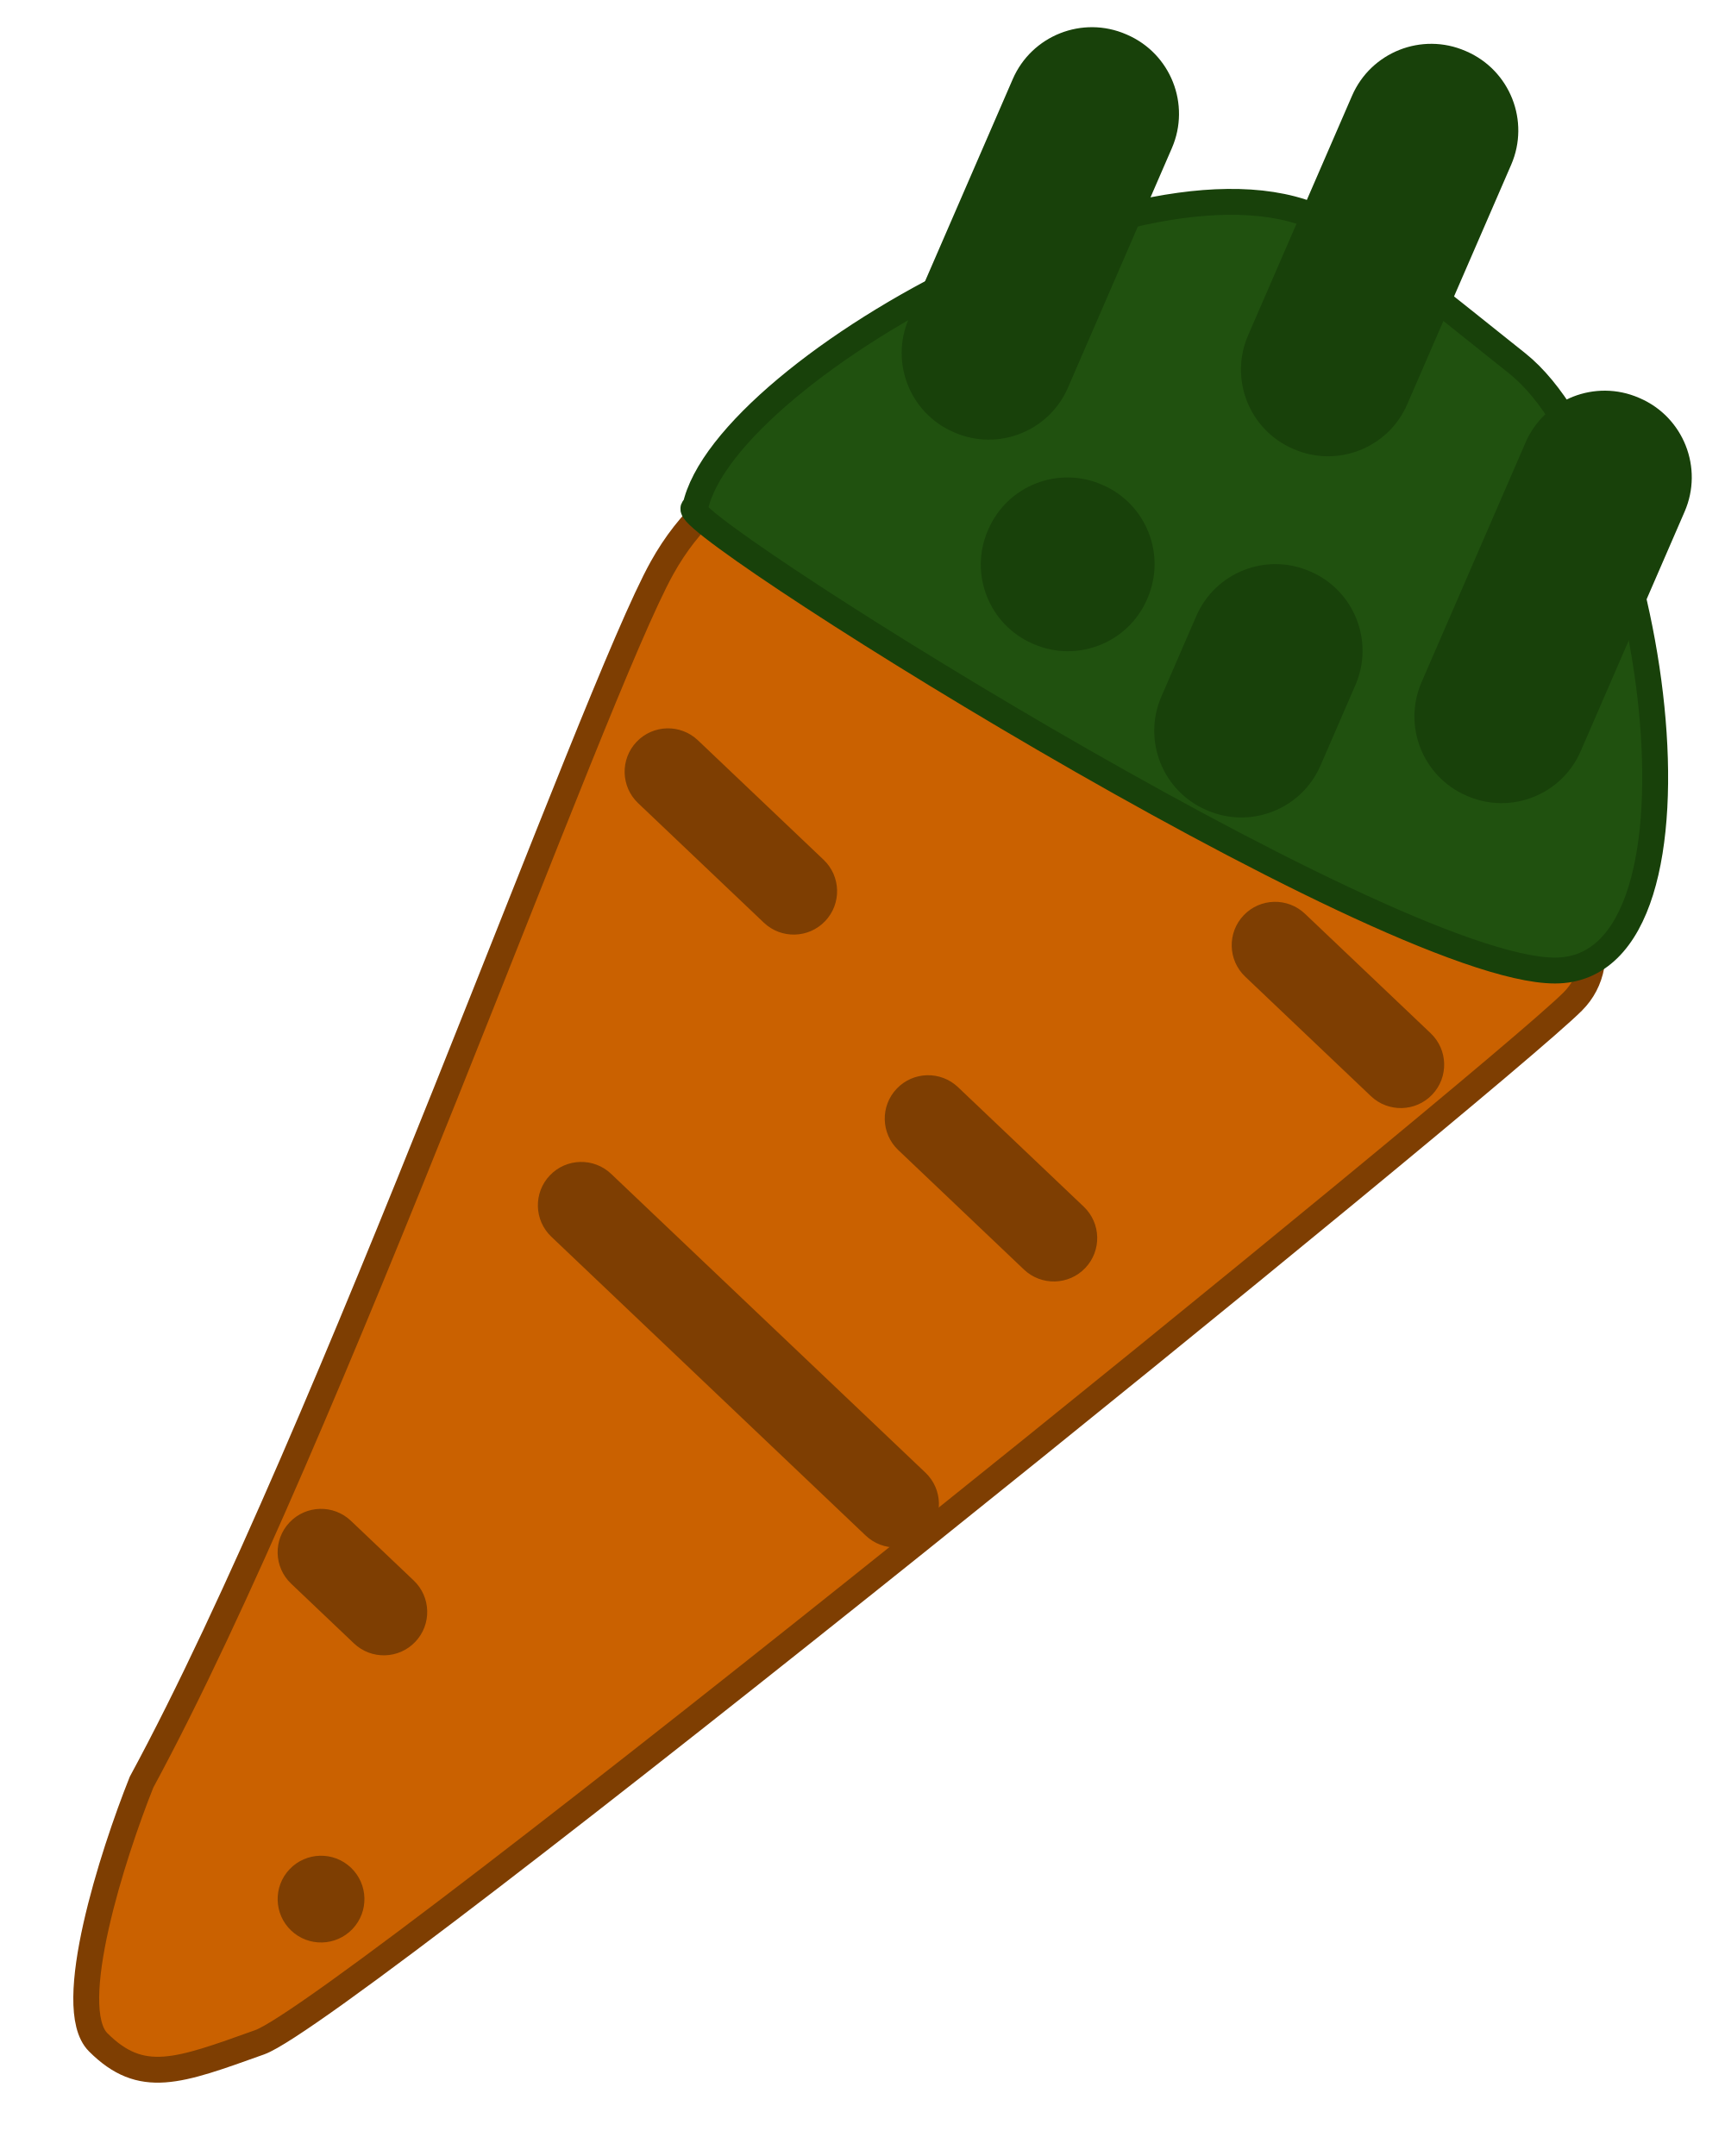
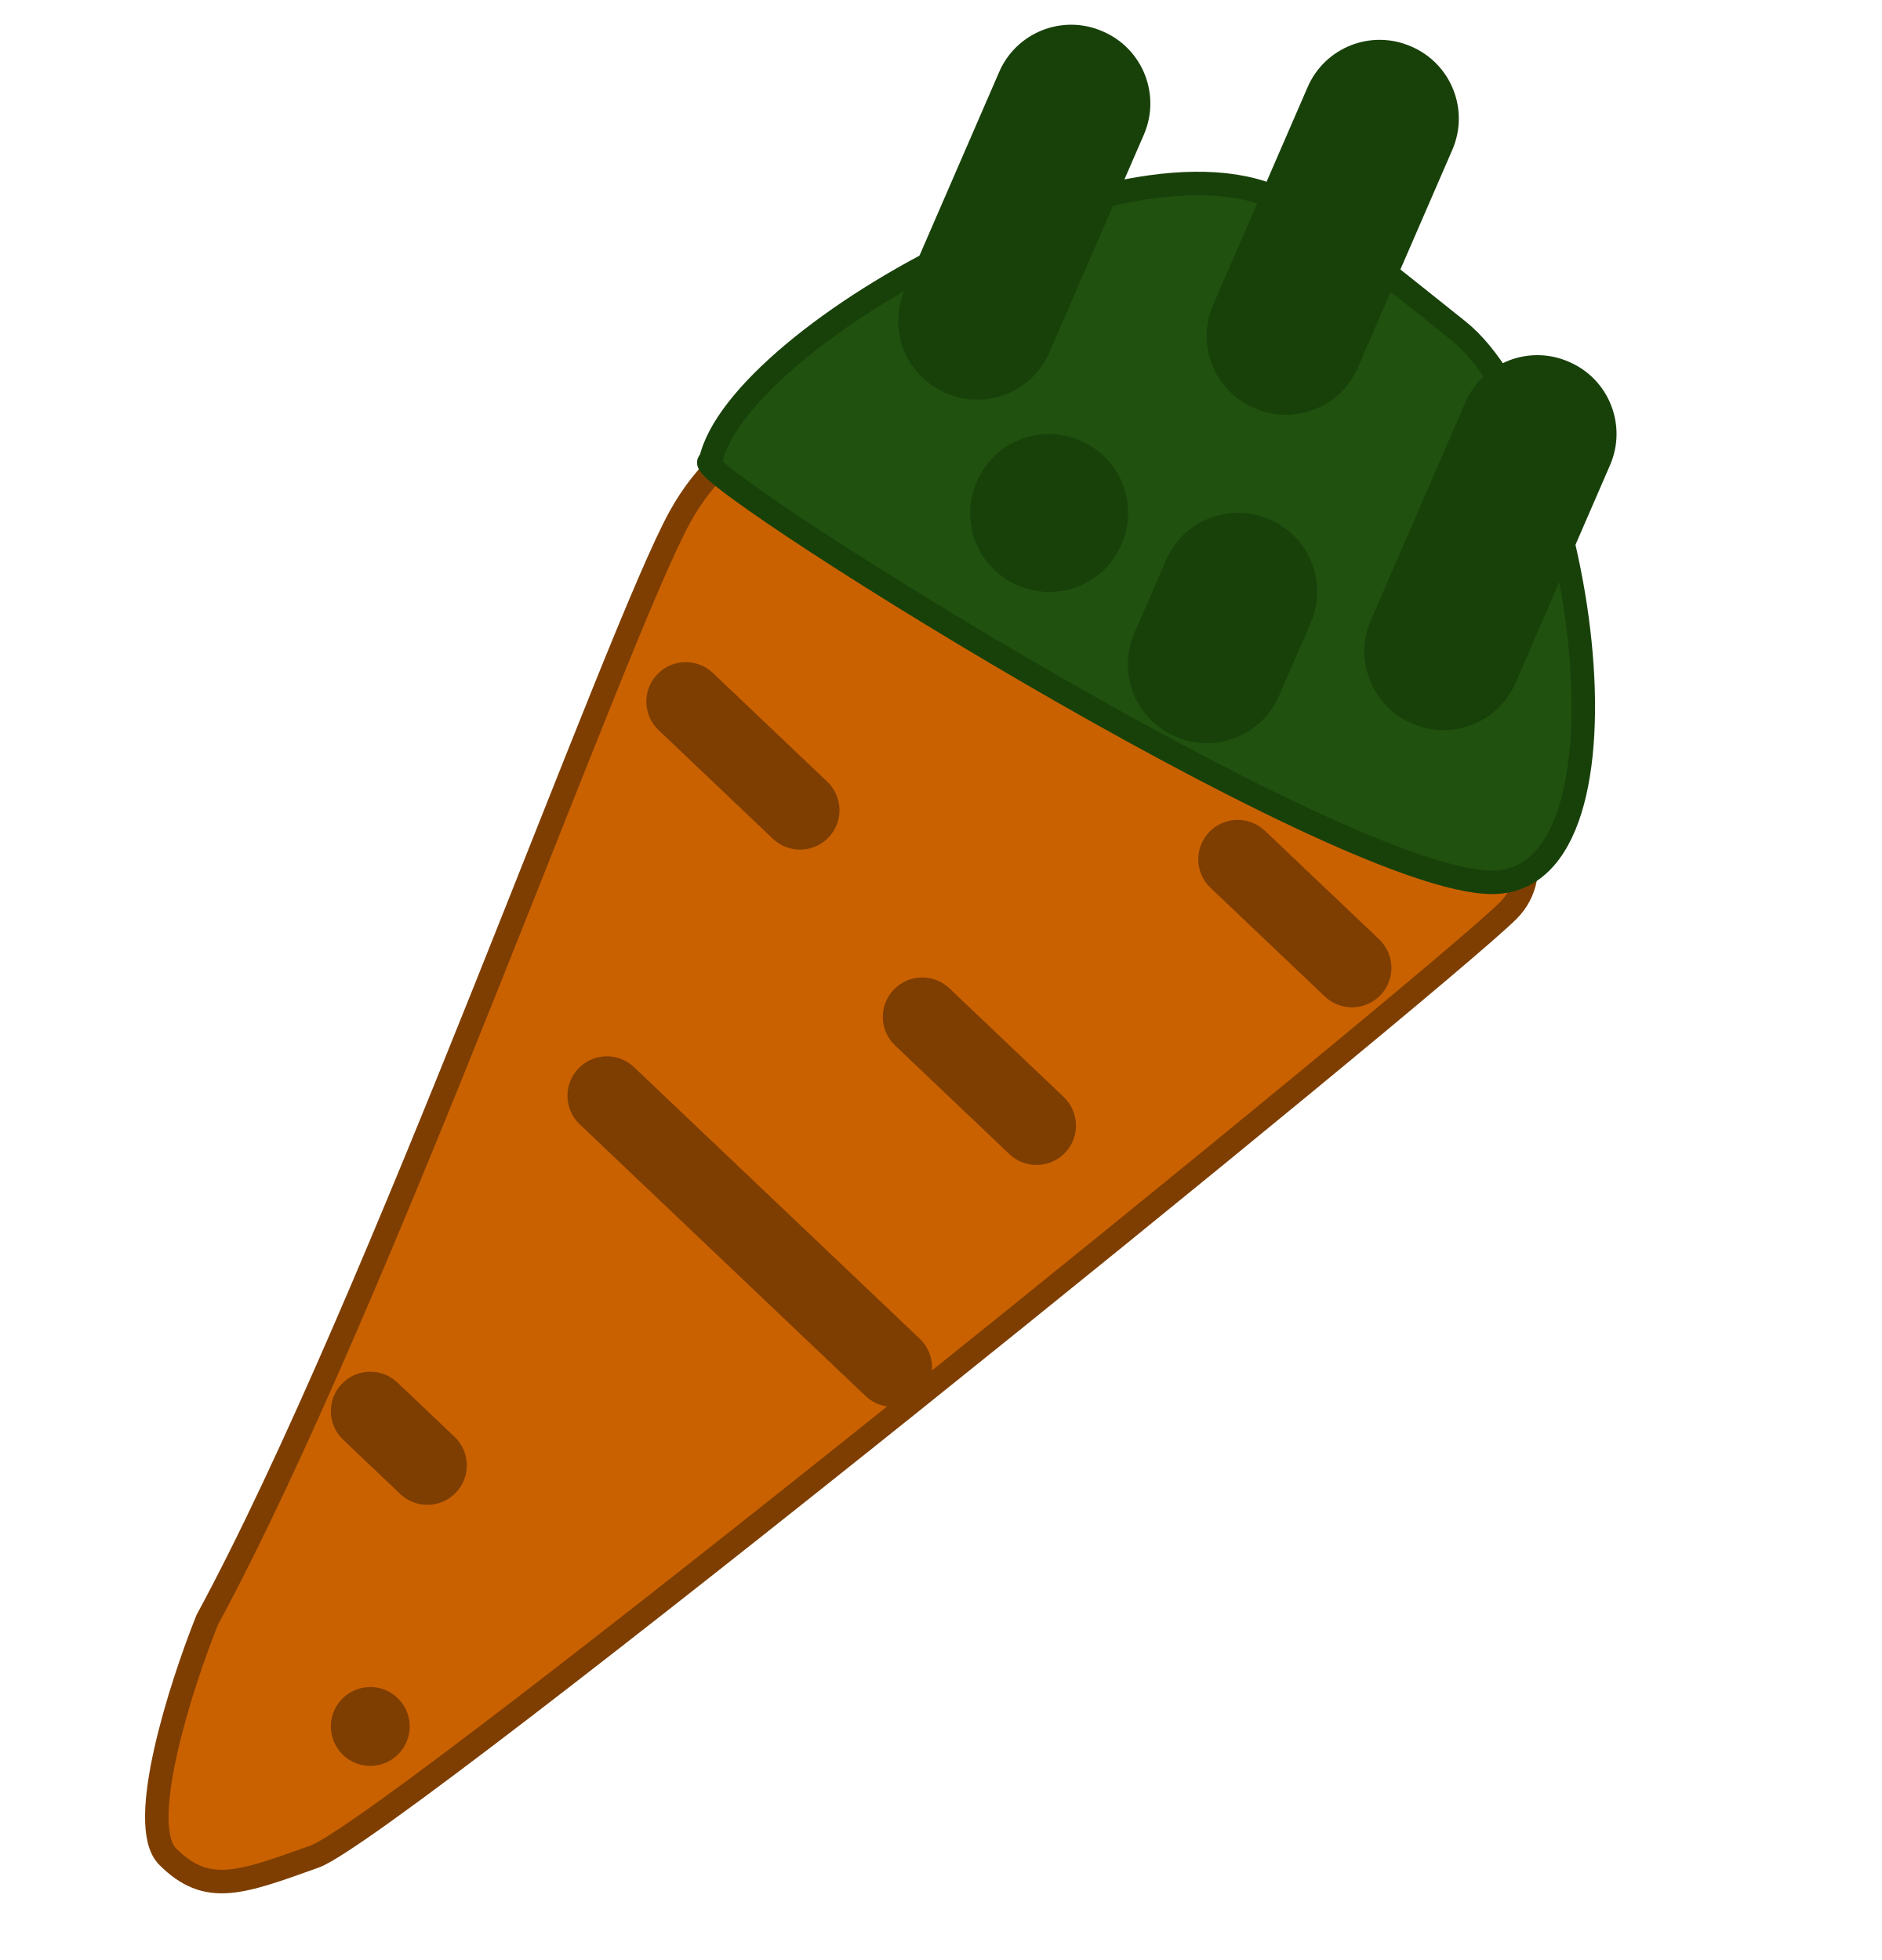
- <svg xmlns="http://www.w3.org/2000/svg" width="20" height="25" viewBox="0 0 20 25" fill="none">
-   <path d="M1.641 20.665C3.82 16.642 6.869 8.036 7.675 6.586C10.189 2.061 20.107 9.746 18.234 11.614C17.302 12.543 4.017 23.322 3.011 23.681C2.064 24.02 1.641 24.184 1.138 23.681C0.736 23.279 1.306 21.503 1.641 20.665Z" fill="#CA6100" stroke="#7E3E02" stroke-width="0.3" />
-   <path d="M15.581 2.707C13.742 1.306 8.393 4.26 8.06 5.887C7.562 5.887 16.035 11.254 18.029 11.254C20.022 11.254 19.166 5.473 17.593 4.215C15.079 2.204 17.75 4.358 15.581 2.707Z" fill="#20510F" stroke="#18410A" stroke-width="0.3" />
-   <rect x="12.14" width="2.011" height="5.028" rx="1" transform="rotate(23.4519 12.1397 0)" fill="#18410A" />
-   <rect x="11.857" y="5.221" width="2.011" height="2.011" rx="1" transform="rotate(23.4519 11.8565 5.22058)" fill="#18410A" />
-   <rect x="14.268" y="6.226" width="2.011" height="3.017" rx="1" transform="rotate(23.4519 14.2679 6.2262)" fill="#18410A" />
-   <rect x="16.074" y="0.193" width="2.011" height="5.028" rx="1" transform="rotate(23.4519 16.074 0.192535)" fill="#18410A" />
-   <rect x="18.085" y="4.215" width="2.011" height="5.028" rx="1" transform="rotate(23.4519 18.0852 4.21498)" fill="#18410A" />
-   <rect x="7.727" y="8.237" width="3.017" height="1.006" rx="0.503" transform="rotate(43.5533 7.72653 8.23741)" fill="#7E3E02" />
-   <rect x="10.743" y="12.26" width="3.017" height="1.006" rx="0.503" transform="rotate(43.5533 10.7434 12.2598)" fill="#7E3E02" />
-   <rect x="14.766" y="10.249" width="3.017" height="1.006" rx="0.503" transform="rotate(43.5533 14.7658 10.2486)" fill="#7E3E02" />
-   <rect x="3.704" y="21.31" width="1.006" height="1.006" rx="0.503" transform="rotate(43.5533 3.7041 21.3103)" fill="#7E3E02" />
-   <rect x="3.704" y="17.288" width="2.011" height="1.006" rx="0.503" transform="rotate(43.5533 3.7041 17.2879)" fill="#7E3E02" />
-   <rect x="6.721" y="13.265" width="6.034" height="1.006" rx="0.503" transform="rotate(43.5533 6.72093 13.2654)" fill="#7E3E02" />
+ <svg xmlns="http://www.w3.org/2000/svg" width="24" height="25" viewBox="0 0 24 25" fill="none">
+   <path d="M2.641 20.665C4.82 16.642 7.869 8.036 8.675 6.586C11.189 2.061 21.107 9.746 19.234 11.614C18.302 12.543 5.017 23.322 4.011 23.681C3.064 24.02 2.641 24.184 2.138 23.681C1.736 23.279 2.306 21.503 2.641 20.665Z" fill="#CA6100" stroke="#7E3E02" stroke-width="0.3" />
+   <path d="M16.581 2.707C14.742 1.306 9.393 4.26 9.06 5.887C8.562 5.887 17.035 11.254 19.029 11.254C21.022 11.254 20.166 5.473 18.593 4.215C16.078 2.204 18.75 4.358 16.581 2.707Z" fill="#20510F" stroke="#18410A" stroke-width="0.3" />
+   <rect x="13.14" width="2.011" height="5.028" rx="1" transform="rotate(23.4519 13.1397 0)" fill="#18410A" />
+   <rect x="12.857" y="5.221" width="2.011" height="2.011" rx="1" transform="rotate(23.4519 12.8565 5.22058)" fill="#18410A" />
+   <rect x="15.268" y="6.226" width="2.011" height="3.017" rx="1" transform="rotate(23.4519 15.2679 6.2262)" fill="#18410A" />
+   <rect x="17.074" y="0.193" width="2.011" height="5.028" rx="1" transform="rotate(23.4519 17.074 0.192535)" fill="#18410A" />
+   <rect x="19.085" y="4.215" width="2.011" height="5.028" rx="1" transform="rotate(23.4519 19.0852 4.21498)" fill="#18410A" />
+   <rect x="8.727" y="8.237" width="3.017" height="1.006" rx="0.503" transform="rotate(43.5533 8.72654 8.23741)" fill="#7E3E02" />
+   <rect x="11.743" y="12.26" width="3.017" height="1.006" rx="0.503" transform="rotate(43.5533 11.7434 12.2598)" fill="#7E3E02" />
+   <rect x="15.766" y="10.249" width="3.017" height="1.006" rx="0.503" transform="rotate(43.5533 15.7658 10.2486)" fill="#7E3E02" />
+   <rect x="4.704" y="21.31" width="1.006" height="1.006" rx="0.503" transform="rotate(43.5533 4.7041 21.3103)" fill="#7E3E02" />
+   <rect x="4.704" y="17.288" width="2.011" height="1.006" rx="0.503" transform="rotate(43.5533 4.7041 17.2879)" fill="#7E3E02" />
+   <rect x="7.721" y="13.265" width="6.034" height="1.006" rx="0.503" transform="rotate(43.5533 7.72093 13.2654)" fill="#7E3E02" />
</svg>
